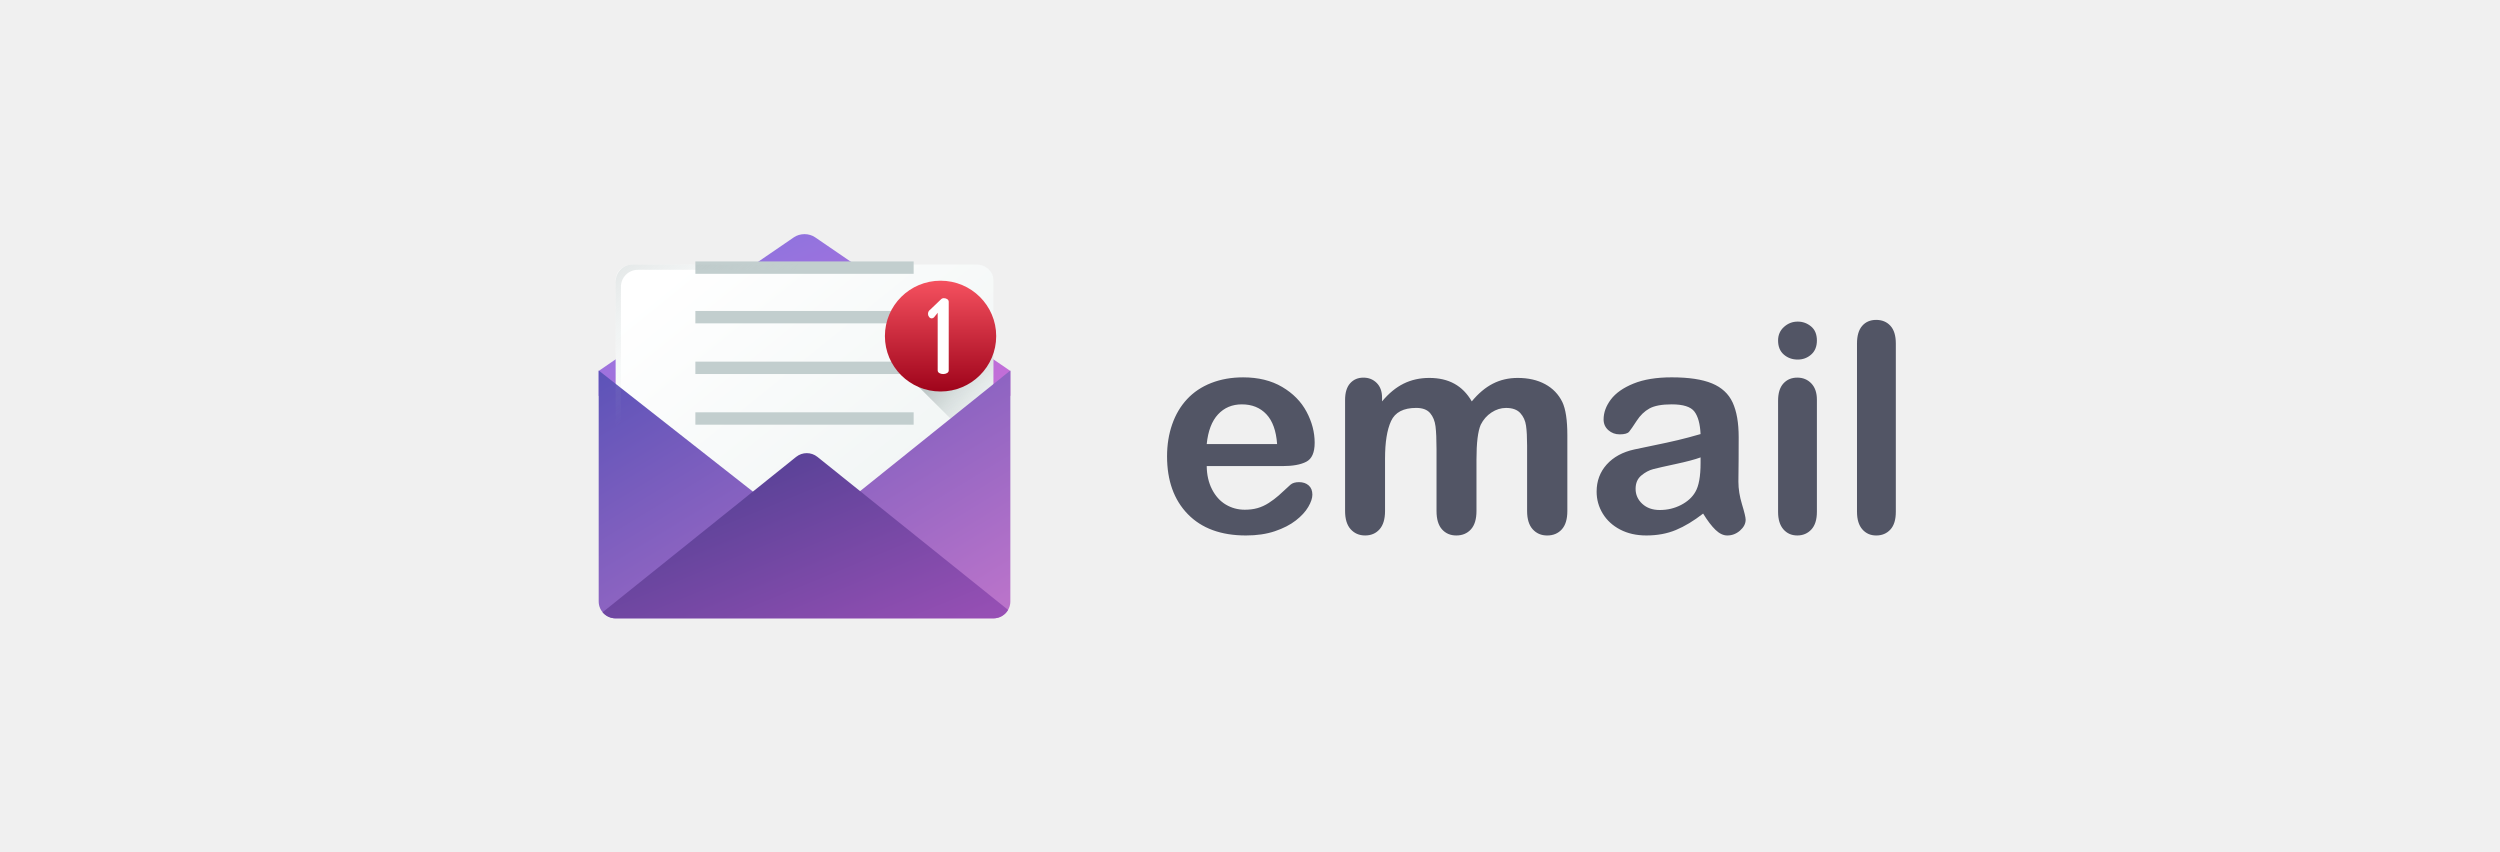
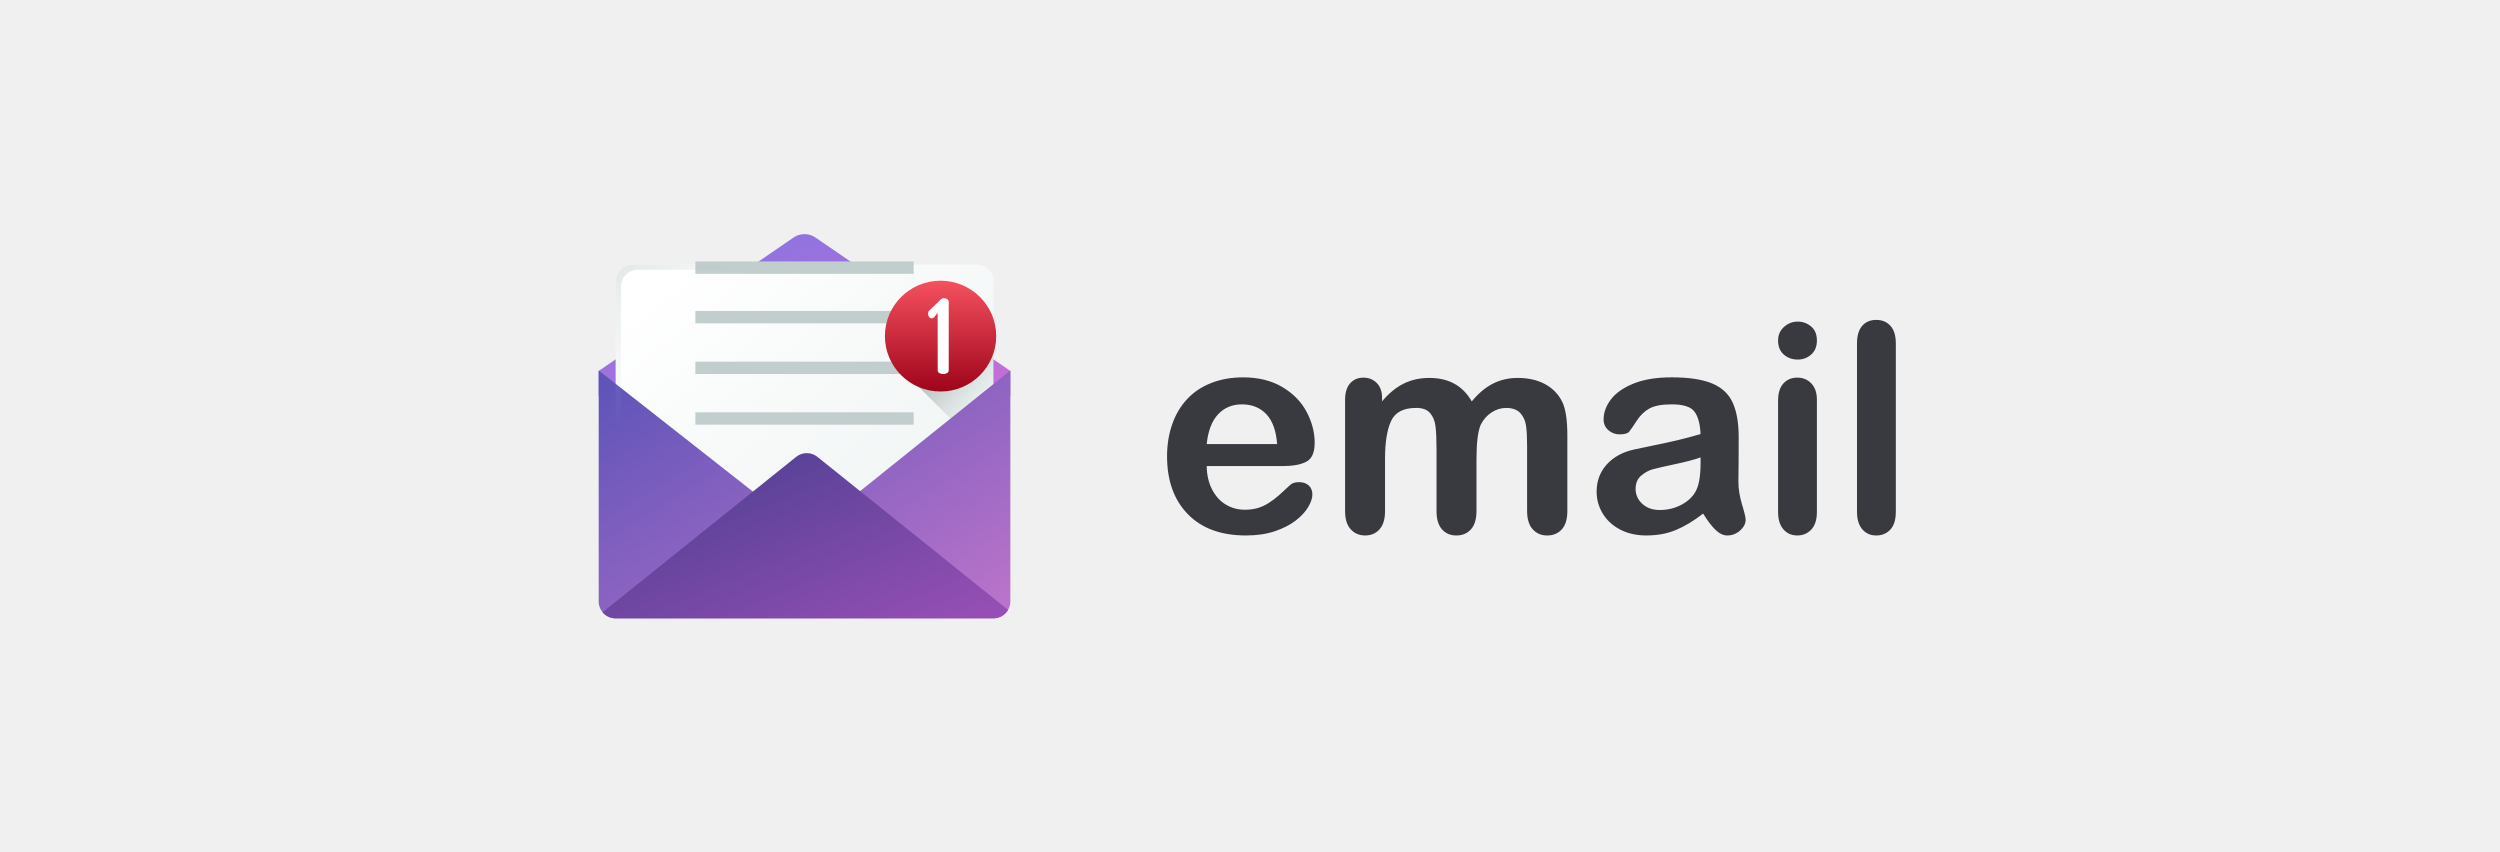
<svg xmlns="http://www.w3.org/2000/svg" xmlns:xlink="http://www.w3.org/1999/xlink" height="128" viewBox="0 0 376 128" width="376">
  <linearGradient id="a" x1="0%" x2="102%" y1="0%" y2="101%">
    <stop offset="0" stop-color="#8075e1" />
    <stop offset="1" stop-color="#c86dd7" />
  </linearGradient>
  <linearGradient id="b" x1="10.101%" x2="114.828%" y1="7.575%" y2="118.922%">
    <stop offset="0" stop-color="#fff" />
    <stop offset="1" stop-color="#e8efee" />
  </linearGradient>
  <linearGradient id="c">
    <stop offset="0" stop-color="#c2cece" stop-opacity="0" />
    <stop offset=".179" stop-color="#afbcbc" stop-opacity=".179" />
    <stop offset="1" stop-color="#5b6a6a" />
  </linearGradient>
  <linearGradient id="d" x1="100.874%" x2="-4.781%" xlink:href="#c" y1="-11.475%" y2="110.158%" />
  <linearGradient id="e" x1="104.039%" x2="12.903%" xlink:href="#c" y1="53.7%" y2="-30.188%" />
  <linearGradient id="f" x1="0%" x2="102%" y1="0%" y2="101%">
    <stop offset="0" stop-color="#5c53b8" />
    <stop offset="1" stop-color="#bf75cb" />
  </linearGradient>
  <linearGradient id="g" x1="0%" x2="102%" y1="0%" y2="101%">
    <stop offset="0" stop-color="#463e8e" />
    <stop offset="1" stop-color="#9a50b6" />
  </linearGradient>
  <linearGradient id="h" x1="50%" x2="50%" y1="0%" y2="100%">
    <stop offset="0" stop-color="#f5515f" />
    <stop offset="1" stop-color="#9f041b" />
  </linearGradient>
  <linearGradient id="i" x1="24.788%" x2="-52.394%" xlink:href="#c" y1="23.179%" y2="-58.914%" />
  <g fill="none" fill-rule="evenodd" transform="translate(90 35)">
    <g fill-rule="nonzero">
      <path d="m29.396.694-29.354 20.096v3.745h30.957 30.957v-3.745l-29.354-20.096c-.935-.64-2.272-.64-3.207 0z" fill="url(#a)" />
      <path d="m56.855 53.73h-51.709c-1.409 0-2.551-1.046-2.551-2.337v-44.267c0-1.291 1.142-2.337 2.551-2.337h51.709c1.409 0 2.551 1.046 2.551 2.337v44.267c0 1.291-1.142 2.337-2.551 2.337z" fill="url(#b)" />
      <path d="m59.406 45.518v.989c0 1.638-1.335 2.966-2.98 2.966h-50.853c-1.645 0-2.98-1.329-2.98-2.966v-.989z" fill="url(#d)" />
      <g fill="#c2cece">
        <path d="m14.585 4.319h32.829v1.863h-32.829z" />
        <path d="m14.585 11.769h32.829v1.863h-32.829z" />
        <path d="m14.585 19.39h32.829v1.863h-32.829z" />
        <path d="m14.585 27.01h32.829v1.863h-32.829z" />
      </g>
      <path d="m51.497 21.422c-2.545 0-4.877-.906-6.691-2.41l-.708.124 15.309 15.241v-16.558c-1.918 2.206-4.749 3.603-7.909 3.603z" fill="url(#e)" />
      <path d="m61.957 20.723v34.737c0 1.402-1.143 2.54-2.551 2.54h-56.812c-1.408 0-2.551-1.138-2.551-2.54v-34.737l31.298 24.577z" fill="url(#f)" />
      <path d="m61.613 56.73-28.672-23.015c-.935-.75-2.268-.75-3.203 0l-29.109 23.366c.468.561 1.174.919 1.964.919h56.812c.944 0 1.766-.512 2.207-1.27z" fill="url(#g)" />
      <g transform="translate(42.75862 6.917431)">
        <ellipse cx="8.7" cy="8.632" fill="url(#h)" rx="8.369" ry="8.332" />
        <path d="m6.813 5.295c0-.27.11-.483.329-.639l1.629-1.559c.115-.114.256-.172.423-.172.188 0 .358.049.509.148.151.099.227.231.227.398v10.323c0 .166-.084.299-.251.398-.167.099-.36.148-.58.148-.23 0-.426-.049-.587-.148-.162-.099-.243-.231-.243-.398v-8.67l-.548.686c-.104.104-.219.156-.345.156-.157 0-.29-.07-.4-.21-.11-.14-.164-.294-.164-.46z" fill="#fff" />
      </g>
      <path d="m3.389 56.239v-48.118c0-1.403 1.142-2.54 2.551-2.54h51.709c.501 0 .966.146 1.36.394-.452-.712-1.248-1.186-2.156-1.186h-51.709c-1.409 0-2.551 1.137-2.551 2.54v48.118c0 .904.476 1.696 1.191 2.146-.249-.392-.396-.856-.396-1.354z" fill="url(#i)" />
    </g>
-     <path d="m102.912 35.098h-11.421c.014 1.326.282 2.495.802 3.507.52 1.012 1.212 1.775 2.075 2.288.863.513 1.814.77 2.855.77.699 0 1.337-.082 1.914-.246.577-.164 1.137-.421 1.679-.77.542-.349 1.041-.724 1.497-1.123.456-.399 1.048-.941 1.775-1.625.299-.257.727-.385 1.283-.385.599 0 1.084.164 1.454.492.371.328.556.791.556 1.39 0 .528-.207 1.144-.62 1.85-.413.706-1.037 1.383-1.871 2.032-.834.649-1.882 1.187-3.144 1.615-1.262.428-2.713.642-4.352.642-3.75 0-6.666-1.069-8.747-3.208-2.082-2.139-3.122-5.04-3.122-8.704 0-1.725.257-3.326.77-4.801.513-1.476 1.262-2.741 2.246-3.796s2.196-1.864 3.636-2.427 3.037-.845 4.791-.845c2.281 0 4.238.481 5.871 1.444 1.633.962 2.855 2.206 3.668 3.732.813 1.526 1.219 3.08 1.219 4.662 0 1.469-.421 2.42-1.262 2.855s-2.025.652-3.55.652zm-11.421-3.315h10.586c-.143-1.996-.681-3.49-1.615-4.481-.934-.991-2.164-1.486-3.689-1.486-1.454 0-2.648.503-3.582 1.508-.934 1.005-1.501 2.492-1.7 4.459zm40.571 2.31v7.763c0 1.226-.278 2.146-.834 2.759s-1.29.92-2.203.92c-.884 0-1.6-.307-2.149-.92-.549-.613-.823-1.533-.823-2.759v-9.303c0-1.469-.05-2.609-.15-3.422s-.371-1.479-.813-2c-.442-.52-1.141-.781-2.096-.781-1.911 0-3.169.656-3.775 1.968-.606 1.312-.909 3.194-.909 5.646v7.892c0 1.212-.274 2.128-.823 2.748-.549.62-1.273.93-2.171.93-.884 0-1.608-.31-2.171-.93-.563-.62-.845-1.536-.845-2.748v-16.703c0-1.098.253-1.932.759-2.502.506-.57 1.173-.855 2-.855.798 0 1.465.267 2.0.802.535.535.802 1.273.802 2.214v.556c1.012-1.212 2.096-2.103 3.251-2.673 1.155-.57 2.438-.855 3.85-.855 1.469 0 2.73.292 3.785.877 1.055.585 1.925 1.469 2.609 2.652.984-1.198 2.039-2.085 3.165-2.663s2.374-.866 3.743-.866c1.597 0 2.973.314 4.128.941 1.155.627 2.017 1.526 2.588 2.695.499 1.055.749 2.716.749 4.983v11.399c0 1.226-.278 2.146-.834 2.759-.556.613-1.29.92-2.203.92-.884 0-1.608-.31-2.171-.93-.563-.62-.845-1.536-.845-2.748v-9.817c0-1.255-.053-2.26-.16-3.016-.107-.756-.396-1.39-.866-1.903-.471-.513-1.183-.77-2.139-.77-.77 0-1.501.228-2.192.684-.692.456-1.23 1.069-1.615 1.839-.428.984-.642 2.723-.642 5.218zm34.09 8.148c-1.412 1.098-2.777 1.921-4.096 2.47s-2.798.823-4.438.823c-1.497 0-2.812-.296-3.946-.888-1.134-.592-2.007-1.394-2.62-2.406-.613-1.012-.92-2.11-.92-3.294 0-1.597.506-2.958 1.518-4.085 1.012-1.126 2.402-1.882 4.17-2.267.371-.086 1.29-.278 2.759-.577 1.469-.299 2.727-.574 3.775-.823 1.048-.25 2.185-.552 3.411-.909-.071-1.54-.381-2.67-.93-3.39-.549-.72-1.686-1.08-3.411-1.08-1.483 0-2.598.207-3.347.62-.749.413-1.39 1.034-1.925 1.861-.535.827-.912 1.372-1.133 1.636-.221.264-.695.396-1.422.396-.656 0-1.223-.21-1.7-.631-.478-.421-.716-.959-.716-1.615 0-1.027.364-2.025 1.091-2.994s1.861-1.768 3.4-2.395c1.54-.627 3.458-.941 5.753-.941 2.566 0 4.584.303 6.052.909 1.469.606 2.506 1.565 3.112 2.877s.909 3.051.909 5.218c0 1.369-.004 2.531-.011 3.486s-.018 2.017-.032 3.187c0 1.098.182 2.242.545 3.433s.545 1.957.545 2.299c0 .599-.282 1.144-.845 1.636-.563.492-1.201.738-1.914.738-.599 0-1.191-.282-1.775-.845-.585-.563-1.205-1.379-1.861-2.449zm-.385-8.448c-.855.314-2.099.645-3.732.994-1.633.349-2.762.606-3.39.77-.627.164-1.226.485-1.796.962s-.855 1.144-.855 2c0 .884.335 1.636 1.005 2.256.67.62 1.547.93 2.631.93 1.155 0 2.221-.253 3.197-.759s1.693-1.158 2.149-1.957c.528-.884.791-2.338.791-4.363zm17.494-8.683v16.874c0 1.169-.278 2.053-.834 2.652-.556.599-1.262.898-2.117.898s-1.551-.307-2.085-.92c-.535-.613-.802-1.49-.802-2.631v-16.703c0-1.155.267-2.025.802-2.609.535-.585 1.23-.877 2.085-.877s1.561.292 2.117.877c.556.585.834 1.397.834 2.438zm-2.887-6.031c-.813 0-1.508-.25-2.085-.749-.577-.499-.866-1.205-.866-2.117 0-.827.296-1.508.888-2.042.592-.535 1.28-.802 2.064-.802.756 0 1.426.242 2.01.727.585.485.877 1.191.877 2.117 0 .898-.285 1.6-.855 2.107-.57.506-1.248.759-2.032.759zm8.918 22.905v-25.322c0-1.169.26-2.053.781-2.652.52-.599 1.223-.898 2.107-.898.884 0 1.597.296 2.139.888.542.592.813 1.479.813 2.663v25.322c0 1.183-.274 2.071-.823 2.663-.549.592-1.258.888-2.128.888-.855 0-1.551-.307-2.085-.92-.535-.613-.802-1.49-.802-2.631z" fill="#525565" />
+     <path d="m102.912 35.098h-11.421c.014 1.326.282 2.495.802 3.507.52 1.012 1.212 1.775 2.075 2.288.863.513 1.814.77 2.855.77.699 0 1.337-.082 1.914-.246.577-.164 1.137-.421 1.679-.77.542-.349 1.041-.724 1.497-1.123.456-.399 1.048-.941 1.775-1.625.299-.257.727-.385 1.283-.385.599 0 1.084.164 1.454.492.371.328.556.791.556 1.39 0 .528-.207 1.144-.62 1.85-.413.706-1.037 1.383-1.871 2.032-.834.649-1.882 1.187-3.144 1.615-1.262.428-2.713.642-4.352.642-3.75 0-6.666-1.069-8.747-3.208-2.082-2.139-3.122-5.04-3.122-8.704 0-1.725.257-3.326.77-4.801.513-1.476 1.262-2.741 2.246-3.796s2.196-1.864 3.636-2.427 3.037-.845 4.791-.845c2.281 0 4.238.481 5.871 1.444 1.633.962 2.855 2.206 3.668 3.732.813 1.526 1.219 3.08 1.219 4.662 0 1.469-.421 2.42-1.262 2.855s-2.025.652-3.55.652zm-11.421-3.315h10.586c-.143-1.996-.681-3.49-1.615-4.481-.934-.991-2.164-1.486-3.689-1.486-1.454 0-2.648.503-3.582 1.508-.934 1.005-1.501 2.492-1.7 4.459zm40.571 2.31v7.763c0 1.226-.278 2.146-.834 2.759s-1.29.92-2.203.92c-.884 0-1.6-.307-2.149-.92-.549-.613-.823-1.533-.823-2.759v-9.303c0-1.469-.05-2.609-.15-3.422s-.371-1.479-.813-2c-.442-.52-1.141-.781-2.096-.781-1.911 0-3.169.656-3.775 1.968-.606 1.312-.909 3.194-.909 5.646v7.892c0 1.212-.274 2.128-.823 2.748-.549.62-1.273.93-2.171.93-.884 0-1.608-.31-2.171-.93-.563-.62-.845-1.536-.845-2.748v-16.703c0-1.098.253-1.932.759-2.502.506-.57 1.173-.855 2-.855.798 0 1.465.267 2.0.802.535.535.802 1.273.802 2.214v.556c1.012-1.212 2.096-2.103 3.251-2.673 1.155-.57 2.438-.855 3.85-.855 1.469 0 2.73.292 3.785.877 1.055.585 1.925 1.469 2.609 2.652.984-1.198 2.039-2.085 3.165-2.663s2.374-.866 3.743-.866c1.597 0 2.973.314 4.128.941 1.155.627 2.017 1.526 2.588 2.695.499 1.055.749 2.716.749 4.983v11.399c0 1.226-.278 2.146-.834 2.759-.556.613-1.29.92-2.203.92-.884 0-1.608-.31-2.171-.93-.563-.62-.845-1.536-.845-2.748v-9.817c0-1.255-.053-2.26-.16-3.016-.107-.756-.396-1.39-.866-1.903-.471-.513-1.183-.77-2.139-.77-.77 0-1.501.228-2.192.684-.692.456-1.23 1.069-1.615 1.839-.428.984-.642 2.723-.642 5.218zm34.09 8.148c-1.412 1.098-2.777 1.921-4.096 2.47s-2.798.823-4.438.823c-1.497 0-2.812-.296-3.946-.888-1.134-.592-2.007-1.394-2.62-2.406-.613-1.012-.92-2.11-.92-3.294 0-1.597.506-2.958 1.518-4.085 1.012-1.126 2.402-1.882 4.17-2.267.371-.086 1.29-.278 2.759-.577 1.469-.299 2.727-.574 3.775-.823 1.048-.25 2.185-.552 3.411-.909-.071-1.54-.381-2.67-.93-3.39-.549-.72-1.686-1.08-3.411-1.08-1.483 0-2.598.207-3.347.62-.749.413-1.39 1.034-1.925 1.861-.535.827-.912 1.372-1.133 1.636-.221.264-.695.396-1.422.396-.656 0-1.223-.21-1.7-.631-.478-.421-.716-.959-.716-1.615 0-1.027.364-2.025 1.091-2.994s1.861-1.768 3.4-2.395c1.54-.627 3.458-.941 5.753-.941 2.566 0 4.584.303 6.052.909 1.469.606 2.506 1.565 3.112 2.877s.909 3.051.909 5.218c0 1.369-.004 2.531-.011 3.486s-.018 2.017-.032 3.187c0 1.098.182 2.242.545 3.433s.545 1.957.545 2.299c0 .599-.282 1.144-.845 1.636-.563.492-1.201.738-1.914.738-.599 0-1.191-.282-1.775-.845-.585-.563-1.205-1.379-1.861-2.449zm-.385-8.448c-.855.314-2.099.645-3.732.994-1.633.349-2.762.606-3.39.77-.627.164-1.226.485-1.796.962s-.855 1.144-.855 2c0 .884.335 1.636 1.005 2.256.67.62 1.547.93 2.631.93 1.155 0 2.221-.253 3.197-.759s1.693-1.158 2.149-1.957c.528-.884.791-2.338.791-4.363zm17.494-8.683v16.874c0 1.169-.278 2.053-.834 2.652-.556.599-1.262.898-2.117.898s-1.551-.307-2.085-.92c-.535-.613-.802-1.49-.802-2.631v-16.703c0-1.155.267-2.025.802-2.609.535-.585 1.23-.877 2.085-.877s1.561.292 2.117.877c.556.585.834 1.397.834 2.438zm-2.887-6.031c-.813 0-1.508-.25-2.085-.749-.577-.499-.866-1.205-.866-2.117 0-.827.296-1.508.888-2.042.592-.535 1.28-.802 2.064-.802.756 0 1.426.242 2.01.727.585.485.877 1.191.877 2.117 0 .898-.285 1.6-.855 2.107-.57.506-1.248.759-2.032.759zm8.918 22.905v-25.322c0-1.169.26-2.053.781-2.652.52-.599 1.223-.898 2.107-.898.884 0 1.597.296 2.139.888.542.592.813 1.479.813 2.663v25.322c0 1.183-.274 2.071-.823 2.663-.549.592-1.258.888-2.128.888-.855 0-1.551-.307-2.085-.92-.535-.613-.802-1.49-.802-2.631z" fill="#393a40" />
  </g>
</svg>
